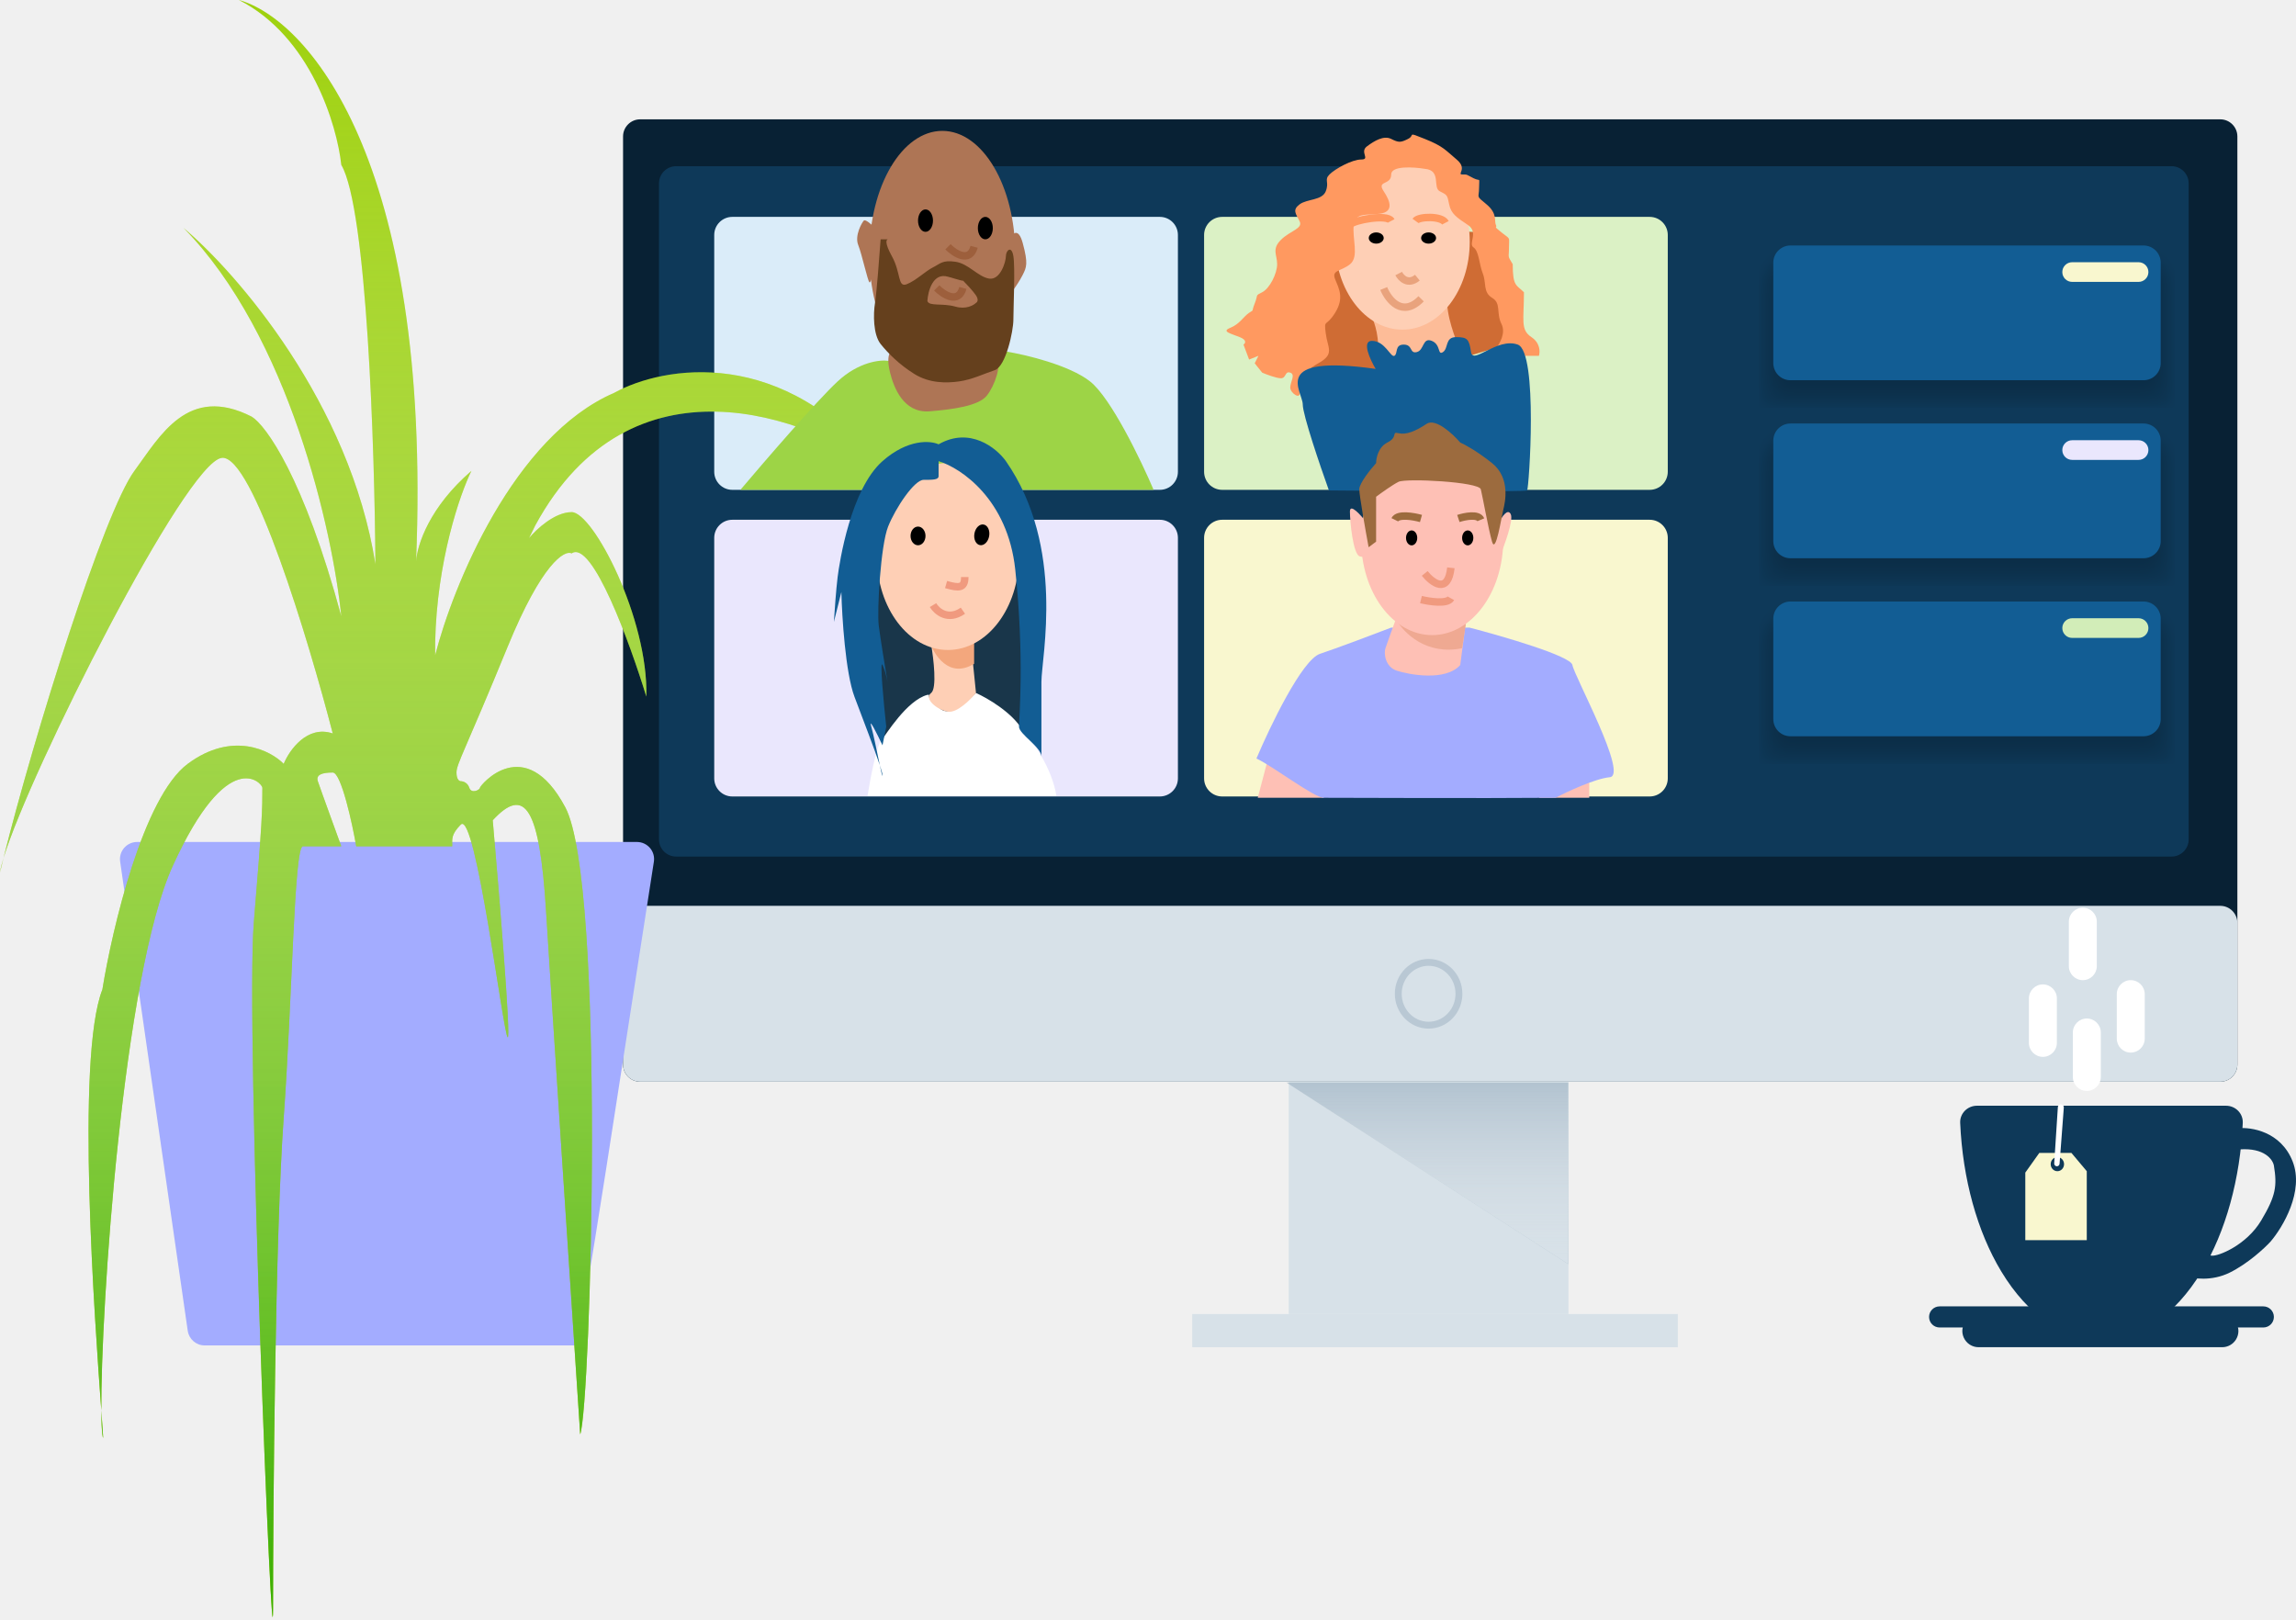
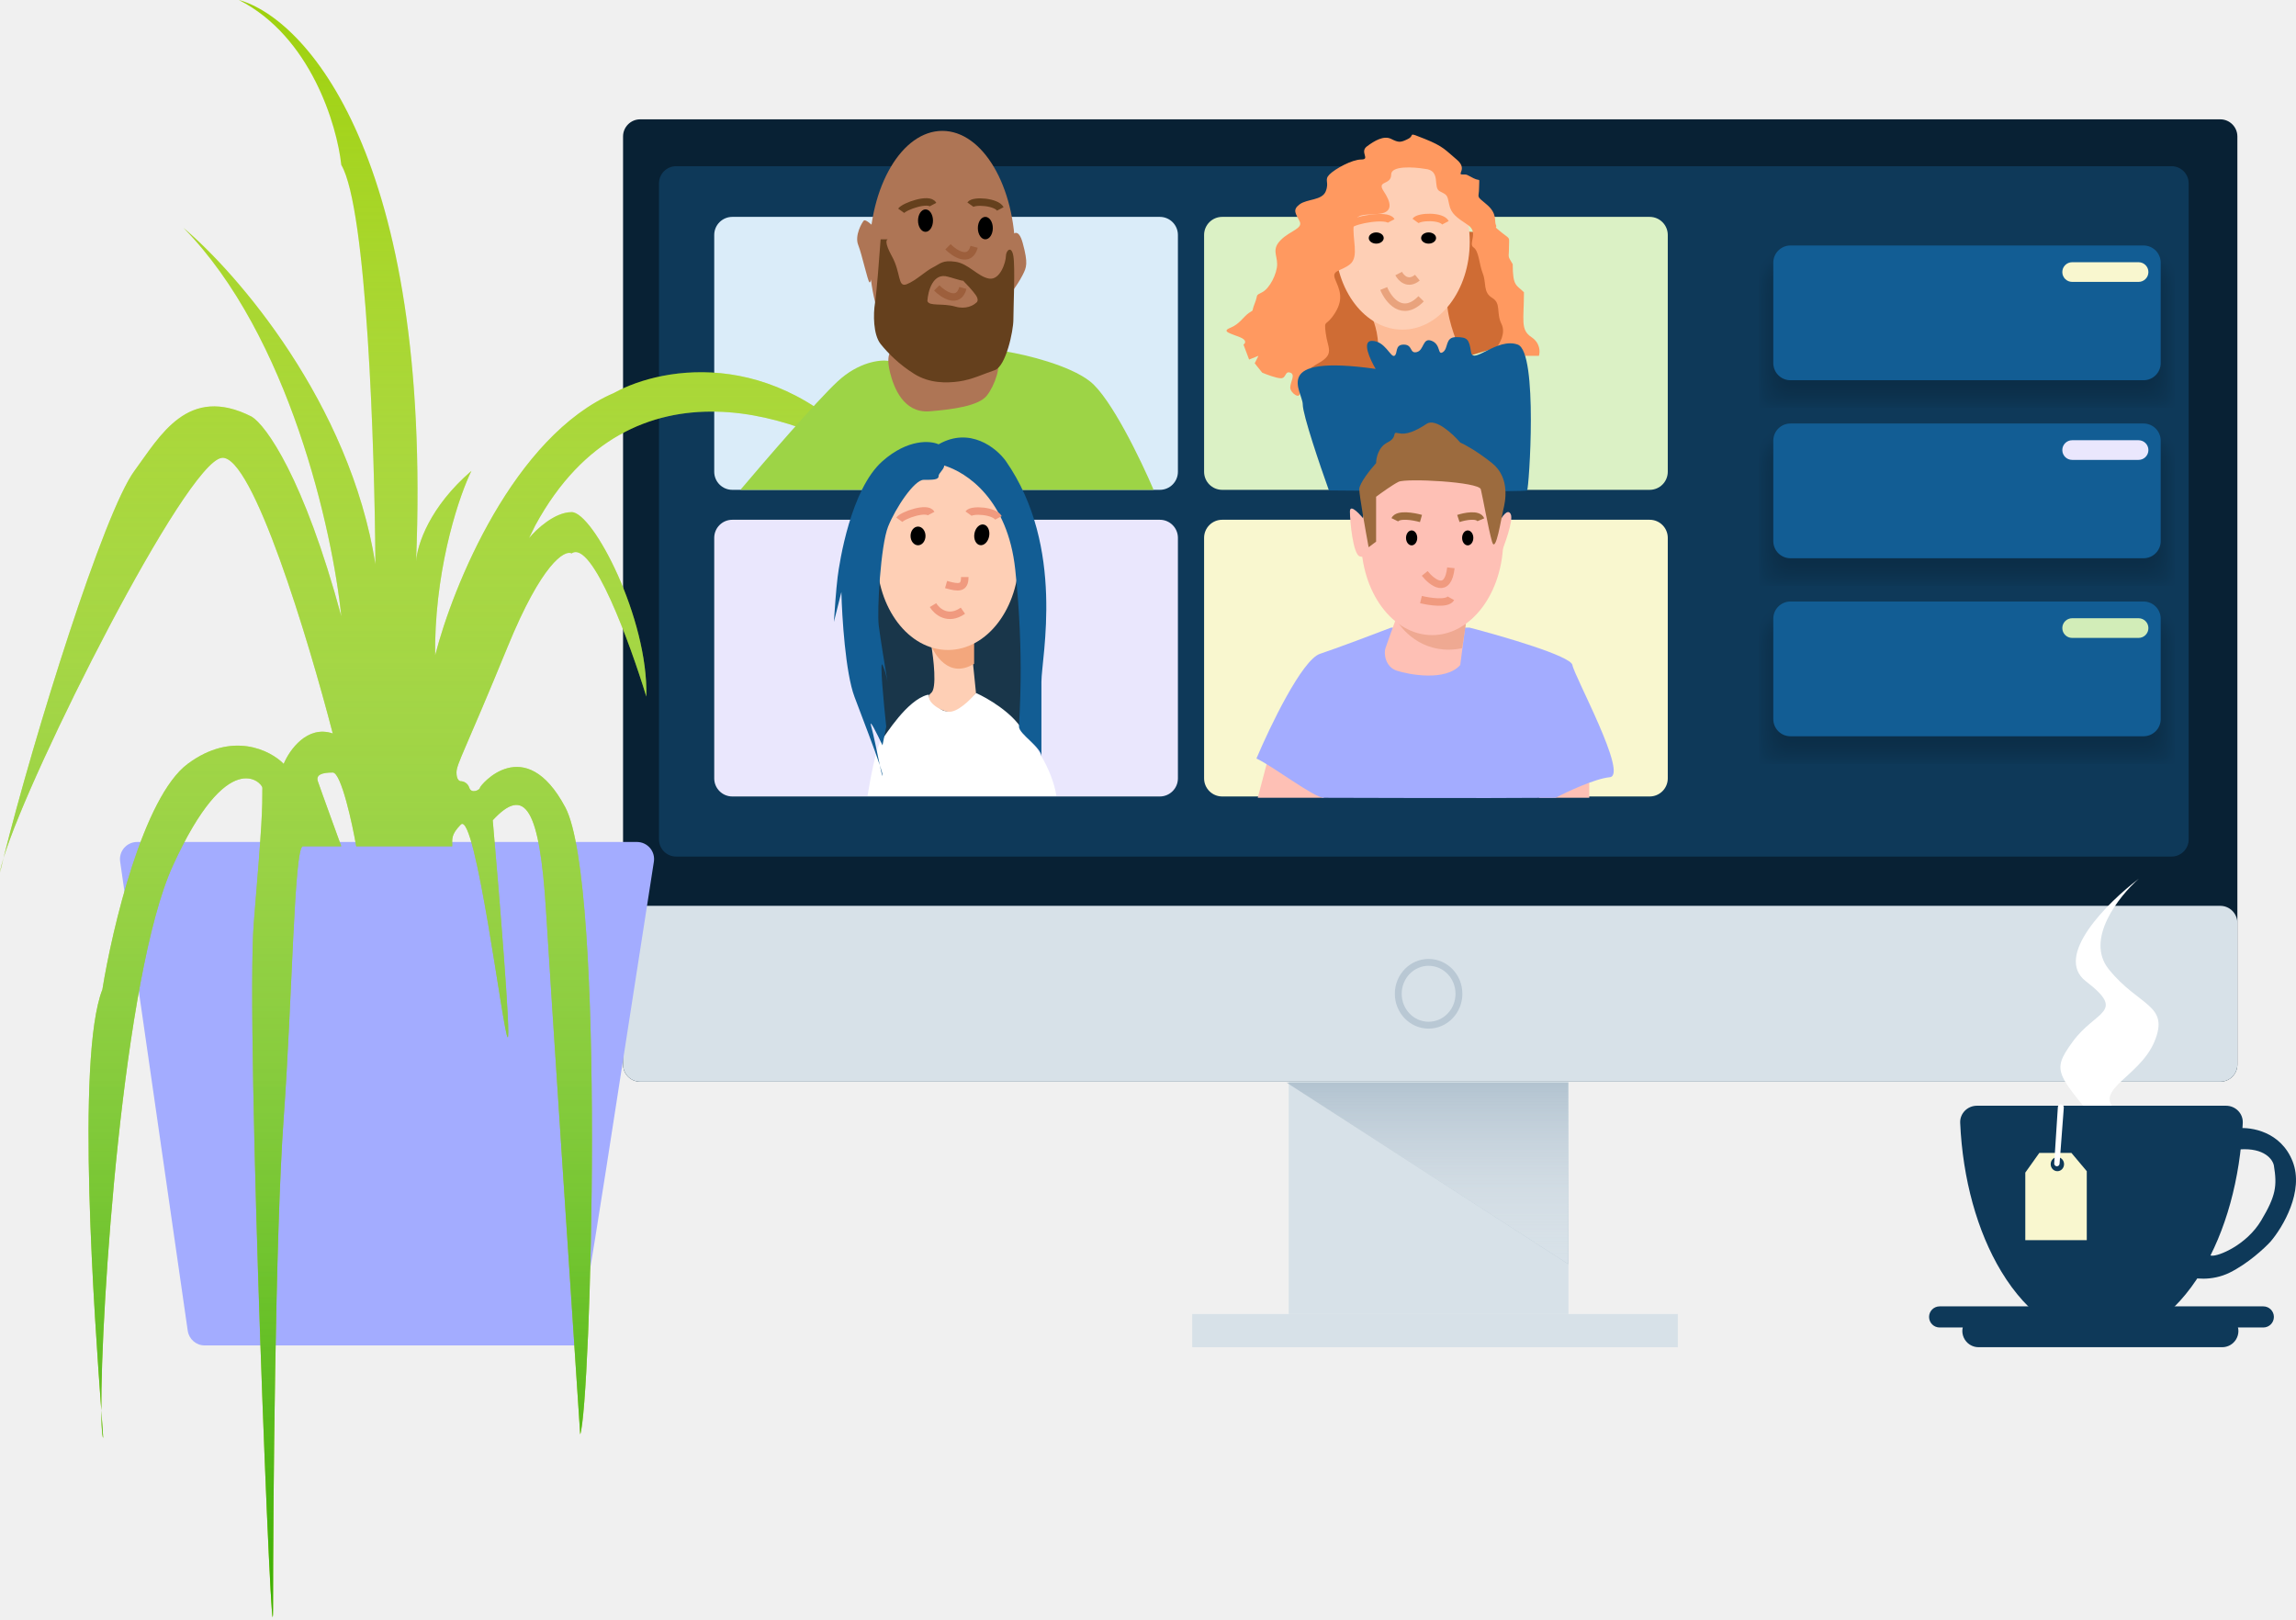
<svg xmlns="http://www.w3.org/2000/svg" width="614" height="433" viewBox="0 0 614 433" fill="none">
  <rect x="344.631" y="289.284" width="74.817" height="62.125" fill="#D7E1E8" />
  <rect x="166.618" y="31.911" width="431.704" height="257.374" rx="4.587" fill="#082134" />
  <rect x="176.23" y="44.447" width="409.068" height="184.626" rx="4.587" fill="#0E3959" />
  <path d="M166.618 246.834C166.618 244.301 168.671 242.247 171.205 242.247H593.734C596.267 242.247 598.321 244.301 598.321 246.834V284.697C598.321 287.23 596.267 289.284 593.734 289.284H171.205C168.671 289.284 166.618 287.23 166.618 284.697V246.834Z" fill="#D7E1E8" />
  <path d="M390.152 265.766C390.152 270.433 386.493 274.167 382.039 274.167C377.586 274.167 373.927 270.433 373.927 265.766C373.927 261.099 377.586 257.365 382.039 257.365C386.493 257.365 390.152 261.099 390.152 265.766Z" fill="#D7E1E8" stroke="#B9C8D4" stroke-width="1.835" />
  <rect x="318.832" y="351.409" width="129.855" height="8.875" fill="#D7E1E8" />
  <path d="M419.396 289.507V338.063L344.02 289.507H419.396Z" fill="#8FA7B9" fill-opacity="0.5" />
  <path d="M419.396 289.507V338.063L344.02 289.507H419.396Z" fill="url(#paint0_linear)" />
  <g filter="url(#filter0_d)">
    <g filter="url(#filter1_d)">
      <rect x="474.216" y="113.259" width="103.603" height="36.033" rx="4.587" fill="#125D94" />
    </g>
    <rect x="551.507" y="117.731" width="23.023" height="5.26" rx="2.63" fill="#EAE7FD" />
  </g>
  <g filter="url(#filter2_d)">
    <g filter="url(#filter3_d)">
      <rect x="474.216" y="160.866" width="103.603" height="36.033" rx="4.587" fill="#125D94" />
    </g>
    <rect x="551.507" y="165.337" width="23.023" height="5.26" rx="2.63" fill="#D2EDB8" />
  </g>
  <g filter="url(#filter4_d)">
    <g filter="url(#filter5_d)">
      <rect x="474.216" y="65.653" width="103.603" height="36.033" rx="4.587" fill="#125D94" />
    </g>
    <rect x="551.507" y="70.125" width="23.023" height="5.26" rx="2.63" fill="#F9F7CF" />
  </g>
  <rect x="191" y="58" width="124" height="73" rx="4.839" fill="#DAECF9" />
  <rect x="322" y="58" width="124" height="73" rx="4.839" fill="#DBF1C5" />
  <path d="M191 143.839C191 141.167 193.167 139 195.839 139H310.161C312.833 139 315 141.167 315 143.839V208.161C315 210.833 312.833 213 310.161 213H195.839C193.167 213 191 210.833 191 208.161V143.839Z" fill="#EAE7FD" />
  <rect x="322" y="139" width="124" height="74" rx="4.839" fill="#F9F7CF" />
  <path d="M170.321 225.17H36.67C33.876 225.17 31.731 227.646 32.129 230.411L50.202 355.874C50.528 358.131 52.449 359.807 54.73 359.807H154.018C155.115 359.807 167.643 276.258 174.859 230.457C175.297 227.67 173.142 225.17 170.321 225.17Z" fill="#A3ACFF" />
  <path d="M88.988 196.153C82.523 171.199 67.54 121.522 59.325 122.451C49.711 123.537 8.088 206.035 0.955 229.395C0.619 230.741 0.3 232.043 0 233.294C0.145 232.297 0.471 230.983 0.955 229.395C9.15 196.597 27.746 137.044 35.938 125.933C42.783 116.647 50.199 102.719 67.312 111.424C71.115 113.745 81.23 127.674 91.27 164.815C88.988 142.182 77.351 89.72 49.058 60.935C63.319 72.929 93.552 107.71 100.397 150.887C100.207 120.129 98.115 55.712 91.27 44.105C90.129 33.466 83.056 9.75 63.889 0C81.53 4.824 115.634 41.606 111.268 150.098C111.617 145.563 114.904 135.542 126.067 125.933C123.024 132.123 116.826 149.958 116.369 171.779V175.261C121.123 156.69 137.361 116.647 164.286 105.04C177.216 97.883 209.693 92.041 236.161 125.933C215.815 111.231 168.735 93.55 143.18 140.441L141.468 143.923C143.37 141.602 148.314 136.959 152.877 136.959C158.582 136.959 173.413 165.395 172.842 186.287C168.469 171.972 158.353 144.271 152.877 147.985C150.976 147.018 144.891 150.655 135.764 172.94C124.355 200.796 122.074 204.278 122.074 206.599C122.074 208.456 122.834 208.92 123.214 208.92C123.785 208.92 125.04 209.268 125.496 210.661C126.067 212.402 128.348 211.242 128.348 210.661C128.348 210.081 140.328 195.573 151.166 215.884C162.004 236.196 158.011 375.476 155.159 383.601C152.687 346.266 147.401 266.025 146.032 243.74C144.321 215.884 140.328 210.081 131.771 219.366C133.482 238.904 136.677 277.864 135.764 277.4C134.623 276.819 127.187 216.485 123.214 220.527C120.584 223.203 120.933 224.368 120.933 226.33H118.08H95.263C94.312 220.72 91.27 206.599 88.988 206.599C86.136 206.599 84.425 207.179 84.995 208.92C85.566 210.661 91.27 226.33 91.27 226.33H81.002C78.65 226.33 78.15 267.534 75.868 298.872C73.586 330.21 73.016 404.493 73.016 430.028C73.016 455.562 65.6 273.918 67.882 246.642C70.164 219.366 70.164 216.377 70.164 210.661C70.164 209.501 61.037 199.055 46.205 231.553C32.873 260.766 26.916 350.47 27.091 377.162C27.544 383.386 27.743 386.177 27.381 383.601C27.208 382.369 27.111 380.164 27.091 377.162C25.402 353.941 20.183 282.939 27.381 264.632C30.043 248.19 38.333 213.099 50.199 204.278C62.064 195.457 72.255 200.602 75.868 204.278C77.389 200.602 82.143 193.832 88.988 196.153Z" fill="#9ED10C" />
  <path d="M88.988 196.153C82.523 171.199 67.54 121.522 59.325 122.451C49.711 123.537 8.088 206.035 0.955 229.395C0.619 230.741 0.3 232.043 0 233.294C0.145 232.297 0.471 230.983 0.955 229.395C9.15 196.597 27.746 137.044 35.938 125.933C42.783 116.647 50.199 102.719 67.312 111.424C71.115 113.745 81.23 127.674 91.27 164.815C88.988 142.182 77.351 89.72 49.058 60.935C63.319 72.929 93.552 107.71 100.397 150.887C100.207 120.129 98.115 55.712 91.27 44.105C90.129 33.466 83.056 9.75 63.889 0C81.53 4.824 115.634 41.606 111.268 150.098C111.617 145.563 114.904 135.542 126.067 125.933C123.024 132.123 116.826 149.958 116.369 171.779V175.261C121.123 156.69 137.361 116.647 164.286 105.04C177.216 97.883 209.693 92.041 236.161 125.933C215.815 111.231 168.735 93.55 143.18 140.441L141.468 143.923C143.37 141.602 148.314 136.959 152.877 136.959C158.582 136.959 173.413 165.395 172.842 186.287C168.469 171.972 158.353 144.271 152.877 147.985C150.976 147.018 144.891 150.655 135.764 172.94C124.355 200.796 122.074 204.278 122.074 206.599C122.074 208.456 122.834 208.92 123.214 208.92C123.785 208.92 125.04 209.268 125.496 210.661C126.067 212.402 128.348 211.242 128.348 210.661C128.348 210.081 140.328 195.573 151.166 215.884C162.004 236.196 158.011 375.476 155.159 383.601C152.687 346.266 147.401 266.025 146.032 243.74C144.321 215.884 140.328 210.081 131.771 219.366C133.482 238.904 136.677 277.864 135.764 277.4C134.623 276.819 127.187 216.485 123.214 220.527C120.584 223.203 120.933 224.368 120.933 226.33H118.08H95.263C94.312 220.72 91.27 206.599 88.988 206.599C86.136 206.599 84.425 207.179 84.995 208.92C85.566 210.661 91.27 226.33 91.27 226.33H81.002C78.65 226.33 78.15 267.534 75.868 298.872C73.586 330.21 73.016 404.493 73.016 430.028C73.016 455.562 65.6 273.918 67.882 246.642C70.164 219.366 70.164 216.377 70.164 210.661C70.164 209.501 61.037 199.055 46.205 231.553C32.873 260.766 26.916 350.47 27.091 377.162C27.544 383.386 27.743 386.177 27.381 383.601C27.208 382.369 27.111 380.164 27.091 377.162C25.402 353.941 20.183 282.939 27.381 264.632C30.043 248.19 38.333 213.099 50.199 204.278C62.064 195.457 72.255 200.602 75.868 204.278C77.389 200.602 82.143 193.832 88.988 196.153Z" fill="url(#paint1_linear)" />
+   <path d="M554.292 278.573C548.189 286.965 550.116 286.965 563.929 304.072C567.998 304.072 574.337 302.845 567.141 297.939C558.147 291.806 571.96 288.579 576.136 278.573C580.312 268.567 571.96 269.213 563.929 259.207C557.504 251.203 566.606 239.734 571.96 235C563.608 241.348 549.088 255.721 557.826 262.435C568.748 270.827 560.395 270.181 554.292 278.573Z" fill="white" />
  <rect x="515.874" y="349.364" width="92.213" height="5.648" rx="2.824" fill="#0E3959" />
  <path d="M594.264 360.284H529.106C527.423 360.284 525.893 359.309 525.181 357.784C523.842 354.914 525.938 351.623 529.106 351.623H594.264C597.652 351.623 599.727 355.337 597.953 358.222C597.165 359.503 595.769 360.284 594.264 360.284Z" fill="#0E3959" />
  <path d="M595.279 295.706C597.813 295.706 599.877 297.761 599.765 300.292C599.103 315.243 595.219 329.366 588.77 340.038C581.665 351.796 572.028 358.401 561.98 358.401C551.932 358.401 542.296 351.796 535.191 340.038C528.742 329.366 524.858 315.243 524.196 300.292C524.084 297.761 526.148 295.706 528.682 295.706L561.98 295.706H595.279Z" fill="#0E3959" />
  <path d="M598.437 301.731C602.011 301.354 609.946 302.597 613.091 310.58C616.236 318.562 610.47 328.215 607.193 332.043C605.585 333.8 601.153 337.917 596.292 340.327C591.431 342.737 586.404 341.959 584.498 341.268L590.435 335.37C590.457 335.25 590.605 335.133 590.752 335.055L590.435 335.37C590.405 335.541 590.629 335.72 591.467 335.808C593.254 335.997 600.76 332.984 604.692 326.395C608.623 319.805 608.981 317.169 608.087 311.709C607.789 310.077 605.549 306.927 598.973 307.379C592.396 307.831 593.493 305.433 594.863 304.178L597.901 301.731H598.437Z" fill="#0E3959" />
  <path d="M553.938 308.32H545.36L541.608 313.592V331.666H558.049V313.215L553.938 308.32Z" fill="#F9F7CF" />
  <ellipse cx="550.186" cy="311.333" rx="1.787" ry="1.883" fill="#0E3959" />
  <path d="M550.772 311.234L551.908 296.187C551.943 295.724 551.577 295.329 551.112 295.329C550.692 295.329 550.343 295.656 550.316 296.076L549.341 311.134C549.315 311.548 549.643 311.897 550.057 311.897C550.432 311.897 550.744 311.608 550.772 311.234Z" fill="white" />
-   <path d="M566.073 265.861C566.073 263.797 567.746 262.123 569.811 262.123V262.123C571.875 262.123 573.549 263.797 573.549 265.861V277.759C573.549 279.824 571.875 281.497 569.811 281.497V281.497C567.746 281.497 566.073 279.824 566.073 277.759V265.861Z" fill="white" />
-   <path d="M553.256 246.487C553.256 244.422 554.93 242.749 556.994 242.749V242.749C559.059 242.749 560.732 244.422 560.732 246.487V258.385C560.732 260.449 559.059 262.123 556.994 262.123V262.123C554.93 262.123 553.256 260.449 553.256 258.385V246.487Z" fill="white" />
-   <path d="M542.575 267.001C542.575 264.936 544.249 263.263 546.313 263.263V263.263C548.378 263.263 550.052 264.936 550.052 267.001V278.899C550.052 280.963 548.378 282.637 546.313 282.637V282.637C544.249 282.637 542.575 280.963 542.575 278.899V267.001Z" fill="white" />
-   <path d="M554.324 276.118C554.324 274.054 555.998 272.38 558.062 272.38V272.38C560.127 272.38 561.8 274.054 561.8 276.118V288.016C561.8 290.081 560.127 291.754 558.062 291.754V291.754C555.998 291.754 554.324 290.081 554.324 288.016V276.118Z" fill="white" />
  <path d="M224 102C229.6 96.8 235.333 96.167 237.5 96.5L269 94C274.167 94.833 285.9 97.6 291.5 102C297.1 106.4 305.167 123.167 308.5 131H198C204.333 123.5 218.4 107.2 224 102Z" fill="#9DD446" />
  <path d="M231 59C231.4 58.6 232.833 59.833 233.5 60.5L234.5 69.5C234 71.667 232.9 75.9 232.5 75.5C232 75 230.5 68 229.5 65.5C228.5 63 230.5 59.5 231 59Z" fill="#AE7555" />
  <path d="M273.5 65C272.3 60.6 270.667 62.5 270 64C271.2 66 271.167 73.833 271 77.5C271.5 76.833 272.7 75.1 273.5 73.5C274.5 71.5 275 70.5 273.5 65Z" fill="#AE7555" />
  <path d="M238.5 99.5C237.7 96.3 238.167 94.833 238.5 94.5C247.167 94.167 264.8 93.9 266 95.5C267.5 97.5 265.5 103 263.5 105.5C261.5 108 255 109 248.5 109.5C242 110 239.5 103.5 238.5 99.5Z" fill="#AE7555" stroke="#AE7555" />
  <ellipse cx="252" cy="68" rx="19.5" ry="33" fill="#AE7555" />
  <path d="M237.5 64H235.5C235.167 68.667 234.4 78.6 234 81C233.5 84 233.5 89.5 235.5 92C237.5 94.5 240.5 97.5 244.5 100C248.5 102.5 253 102.5 256.5 102C260 101.5 263 100 266 99C269 98 271 88.5 271 85.5C271 82.5 271.5 71.5 271 68.5C270.5 65.5 269 67 269 68.5C269 70 267.5 75 264.5 74.5C261.5 74 259 70.5 255.5 70C252 69.5 251.5 70.5 249.5 71.5C247.5 72.5 245 75 242.5 76C240 77 241 73 238.5 68.5C236.5 64.9 237 64 237.5 64Z" fill="#65401D" />
  <ellipse cx="247.5" cy="59" rx="2" ry="3" fill="black" />
  <ellipse cx="263.5" cy="61" rx="2" ry="3" fill="black" />
  <path d="M253.5 66C255.333 67.833 259.3 70.4 260.5 66" stroke="#9D5F3C" stroke-width="2" />
  <path d="M248 80.5C248.167 77.833 249.5 72.8 253.5 74C256.527 74.908 257.454 75.11 257.582 75.082C257.554 75.054 257.526 75.026 257.5 75C257.581 75.04 257.623 75.073 257.582 75.082C258.45 75.957 260.225 77.838 261 79C261.8 80.2 261.333 80.833 261 81C260.333 81.667 258.3 82.8 255.5 82C252 81 248.5 82 248 80.5Z" fill="#AE7555" />
  <path d="M250.5 77C252.333 78.833 256.3 81.4 257.5 77" stroke="#9D5F3C" stroke-width="2" />
  <path d="M350.536 108.155V69.155L361.036 60.155L396.036 62.155L406.036 91.155L350.536 108.155Z" fill="#CF6C34" />
  <path d="M367.536 96.655C369.536 93.055 368.036 87.488 367.036 85.155C373.869 81.488 387.436 75.255 387.036 79.655C386.636 84.055 389.202 90.821 390.536 93.655C382.036 96.155 365.536 100.255 367.536 96.655Z" fill="#FDBC98" />
  <ellipse cx="375.036" cy="64.655" rx="18" ry="23.5" fill="#FECFB5" />
  <path d="M370.036 77.155C371.286 80.209 375.036 85.034 380.036 79.903" stroke="#E9A37D" stroke-width="2" />
  <path d="M374.036 73.155C374.661 74.376 376.536 76.306 379.036 74.254" stroke="#E9A37D" stroke-width="2" />
  <path d="M372.036 46.655C372.036 44.255 378.036 44.655 381.036 45.155C385.536 45.534 383.036 50.155 385.036 51.155L385.036 51.155C387.036 52.155 387.036 52.155 387.536 54.655C388.035 57.155 389.535 58.154 392.535 60.154L392.536 60.155C395.536 62.155 392.536 65.155 394.036 66.155C395.536 67.155 395.536 70.655 396.536 73.155C397.536 75.655 396.536 78.155 399.036 79.655C401.536 81.155 400.036 83.655 401.536 86.655C402.736 89.055 401.036 91.988 400.036 93.155L402.536 96.155L404.536 95.155H407.536H411.536C411.869 94.155 411.936 91.755 409.536 90.155C406.536 88.155 407.536 85.655 407.536 78.155C405.536 76.155 404.536 76.655 404.536 70.655C403.036 68.155 403.536 69.155 403.536 66.155C403.536 63.155 404.036 64.155 401.536 62.155C399.036 60.155 400.536 61.155 400.036 60.155C399.536 59.155 400.536 57.155 397.536 54.655C394.536 52.155 395.536 53.155 395.536 50.155C395.536 47.155 396.036 48.655 394.036 47.655C392.036 46.655 392.536 46.655 391.036 46.655C389.536 46.655 392.536 45.155 389.536 42.655C386.536 40.155 386.036 39.155 381.036 37.155C376.036 35.155 378.536 36.155 376.536 37.155C374.536 38.155 374.036 38.155 372.036 37.155C370.036 36.155 367.536 37.655 365.536 39.155C363.536 40.655 366.536 42.655 364.036 42.655C361.536 42.655 357.036 45.155 355.536 46.655C354.036 48.155 355.536 48.655 354.536 51.155C353.536 53.655 349.536 53.155 347.536 54.655C345.536 56.155 346.536 57.155 347.536 59.155C348.536 61.155 345.036 61.655 342.536 64.155C340.036 66.655 341.536 68.155 341.536 70.655C341.536 73.155 339.536 77.155 337.536 78.155C335.536 79.155 336.536 78.655 335.536 81.155C334.536 83.655 335.536 82.655 334.036 83.655C332.536 84.655 331.536 86.655 329.036 87.655C326.536 88.655 329.036 89.155 331.536 90.155C333.536 90.955 333.036 91.821 332.536 92.155L334.036 96.155L336.536 95.155L335.536 97.155L337.536 99.655C338.702 100.155 341.336 101.155 342.536 101.155C344.036 101.155 343.536 99.155 345.036 99.655C346.536 100.155 345.036 102.155 345.036 103.655C345.036 105.155 348.036 107.155 347.536 104.655C347.036 102.155 348.036 99.655 352.536 97.155C357.036 94.655 355.036 93.155 354.536 89.155C354.036 85.155 354.536 87.655 357.036 83.655C359.536 79.655 358.036 77.155 357.036 74.655C356.036 72.155 358.536 72.655 361.036 70.655C363.536 68.655 361.536 63.655 362.036 60.155C362.536 56.655 365.536 57.655 369.036 57.155C372.536 56.655 372.036 54.155 370.036 51.155C368.036 48.155 372.036 49.655 372.036 46.655Z" fill="#FF9960" />
  <ellipse cx="382.036" cy="63.655" rx="2" ry="1.5" fill="black" />
  <ellipse cx="368.036" cy="63.655" rx="2" ry="1.5" fill="black" />
  <path d="M361.036 60.079C361.911 58.857 371.036 57.178 372.036 59.079M378.536 59.079C379.411 57.857 385.536 57.678 386.536 59.579" stroke="#FF9960" stroke-width="2" />
  <path d="M366.884 91.155C364.084 91.155 366.384 96.155 367.884 98.655C339.384 94.655 348.384 104.655 348.384 108.155C348.384 110.955 353.051 124.655 355.384 131.155C372.884 131.321 407.984 131.555 408.384 131.155C408.884 130.655 411.384 94.155 405.884 92.155C400.384 90.155 393.884 97.655 393.384 94.155C392.884 90.655 392.384 90.155 389.384 90.155C386.384 90.155 387.384 93.155 385.884 94.155C384.384 95.155 385.384 92.155 382.884 91.155C380.384 90.155 380.884 93.655 378.884 94.155C376.884 94.655 377.884 92.155 375.384 92.155C372.884 92.155 373.884 94.655 372.884 95.155C371.884 95.655 370.384 91.155 366.884 91.155Z" fill="#125D94" />
  <path d="M337 212.85L339.5 203.35L353.5 204.85V212.85H337Z" fill="#FEC0B5" stroke="#FEC0B5" />
  <path d="M425 213.35V207.35L423 205.35L411.5 213.35H425Z" fill="#FEC0B5" />
  <path d="M353 174.85C357.8 173.25 367.667 169.517 372 167.85H393C402 170.184 420.1 175.45 420.5 177.85C421 180.85 435.5 207.35 430.5 207.85C426.5 208.25 419.167 211.684 416 213.35C395 213.517 360.5 213.35 354 213.35C351.439 213.35 340.333 204.85 336 202.85C339.667 194.184 348.2 176.45 353 174.85Z" fill="#A3ACFF" />
  <path d="M370.5 173.35C370.9 172.15 372.333 168.184 373 166.35L373.5 165.35L392 166.35L390.5 177.85C386.5 182.35 376.5 180.35 373.5 179.35C370.5 178.35 370 174.85 370.5 173.35Z" fill="#FEC0B5" />
  <path d="M391 173.35C381.4 175.35 375.333 169.184 373.5 165.85L375.5 161.85L392 166.85L391 173.35Z" fill="#EFA992" />
  <ellipse cx="383" cy="144.35" rx="19" ry="25.5" fill="#FEC0B5" />
  <ellipse cx="377.5" cy="143.85" rx="1.5" ry="2" fill="black" />
  <ellipse cx="392.5" cy="143.85" rx="1.5" ry="2" fill="black" />
  <path d="M381 153.35C383 155.85 387.2 159.05 388 151.85" stroke="#F09A7F" stroke-width="2" />
  <path d="M380 160.34C382.286 160.906 387.086 161.631 388 160" stroke="#F09A7F" stroke-width="2" />
  <path d="M390 138.66C391.714 138.094 395.314 137.369 396 139" stroke="#9C6B3E" stroke-width="2" />
  <path d="M380 138.66C378 138.094 373.8 137.369 373 139" stroke="#9C6B3E" stroke-width="2" />
  <path d="M404 137.5C403.2 135.9 401.667 138.167 401 139.5L400.5 140L401 149C402.333 145.833 404.8 139.1 404 137.5Z" fill="#FEC0B5" />
  <path d="M361 136.792C361 134.489 363.917 137.752 365.375 139.671V140.631L368 148.788C367.125 148.948 365.025 149.172 363.625 148.788C361.875 148.308 361 139.671 361 136.792Z" fill="#FEC0B5" />
  <path d="M368 132.85V144.85L366 146.35C365.167 141.85 363.5 132.45 363.5 130.85C363.5 129.25 366.5 125.517 368 123.85C368 122.517 368.6 119.55 371 118.35C374 116.85 372 115.35 374 115.85C376 116.35 378.5 115.35 381.5 113.35C383.9 111.75 388.5 116.017 390.5 118.35C391.667 118.85 395 120.65 399 123.85C404 127.85 402.5 134.35 402 136.35C401.5 138.35 400 148.35 399 144.85C398 141.35 396.5 132.85 396 130.85C395.5 128.85 376 127.85 374 128.85C372.4 129.65 369.333 131.85 368 132.85Z" fill="#9C6B3E" />
  <path d="M275.5 195.324C263 196.49 237.6 198.624 236 197.824L230.5 151.324L273 152.324L275.5 195.324Z" fill="#19364A" />
  <path d="M235.5 198.324C234.3 199.924 232.667 208.657 232 212.824H282.5C281.3 205.224 276 197.99 273.5 195.324C270.7 190.524 264 186.657 261 185.324C253 192.824 252 189.824 250 188.324C248.4 187.124 248.333 186.157 248.5 185.824H248C242.5 187.324 237 196.324 235.5 198.324Z" fill="white" />
  <path d="M249 185.324C250.6 184.124 249.667 176.157 249 172.324C252.5 171.157 259.5 169.024 259.5 169.824C259.5 170.624 260.5 180.49 261 185.324C259.5 187.157 255.9 190.724 253.5 190.324C250.5 189.824 247 186.824 249 185.324Z" fill="#FECFB5" />
  <path d="M260.5 177.513C253.822 181.614 249.717 175.121 248.5 171.362L260.5 169.824V177.513Z" fill="#F3A77D" />
  <ellipse cx="253.5" cy="148.824" rx="19" ry="25" fill="#FECFB5" />
  <ellipse cx="245.5" cy="143.324" rx="2" ry="2.5" fill="black" />
  <ellipse cx="262.552" cy="143.029" rx="2" ry="2.799" transform="rotate(10 262.552 143.029)" fill="black" />
  <path d="M253 156.324C256.5 157.324 258 157.324 258 154.324" stroke="#F09A7F" stroke-width="2" />
  <path d="M249.5 161.824C250.5 163.49 253.5 166.124 257.5 163.324" stroke="#F09A7F" stroke-width="2" />
-   <path d="M271.5 152.324C269.5 133.524 257 125.157 251 123.324V127.324C251 128.324 249.5 128.324 247 128.324C244.5 128.324 239.5 135.824 237.5 140.824C235.5 145.824 234.5 163.324 235 167.324C235.372 170.3 236.638 178.121 237.35 182.418C237.415 182.772 237.465 183.081 237.5 183.324C237.453 183.044 237.403 182.741 237.35 182.418C237.1 181.071 236.634 179.091 236 177.824C235.2 176.224 236.333 188.157 237 194.324L236 199.324C234.667 196.49 232.2 191.524 233 194.324C233.614 196.471 234.603 201.442 235.277 204.616C235.73 205.987 236 206.956 236 207.324C236 207.903 235.701 206.616 235.277 204.616C233.884 200.395 230.765 192.362 228.5 186.324C226.1 179.924 225.167 164.99 225 158.324L223 166.324C223.167 163.657 223.6 157.524 224 154.324C224.5 150.324 227.5 130.824 236 123.324C242.8 117.324 248.833 117.824 251 118.824C259.4 114.024 266.5 119.824 269 123.324C285 146.324 278.5 175.824 278.5 182.324V202.324C278.5 199.824 272.5 196.324 272.5 194.324C272.5 192.324 274 175.824 271.5 152.324Z" fill="#125D94" />
+   <path d="M271.5 152.324C269.5 133.524 258.5 126.333 252.5 124.5C252.5 125.5 251 126.524 251 127.324C251 128.324 249.5 128.324 247 128.324C244.5 128.324 239.5 135.824 237.5 140.824C235.5 145.824 234.5 163.324 235 167.324C235.372 170.3 236.638 178.121 237.35 182.418C237.415 182.772 237.465 183.081 237.5 183.324C237.453 183.044 237.403 182.741 237.35 182.418C237.1 181.071 236.634 179.091 236 177.824C235.2 176.224 236.333 188.157 237 194.324L236 199.324C234.667 196.49 232.2 191.524 233 194.324C233.614 196.471 234.603 201.442 235.277 204.616C235.73 205.987 236 206.956 236 207.324C236 207.903 235.701 206.616 235.277 204.616C233.884 200.395 230.765 192.362 228.5 186.324C226.1 179.924 225.167 164.99 225 158.324L223 166.324C223.167 163.657 223.6 157.524 224 154.324C224.5 150.324 227.5 130.824 236 123.324C242.8 117.324 248.833 117.824 251 118.824C259.4 114.024 266.5 119.824 269 123.324C285 146.324 278.5 175.824 278.5 182.324V202.324C278.5 199.824 272.5 196.324 272.5 194.324C272.5 192.324 274 175.824 271.5 152.324Z" fill="#125D94" />
+   <path d="M240.5 139C241.375 137.778 248 135.445 249 137.345M259 137.345C259.875 136.124 266 136.599 267 138.5" stroke="#F09A7F" stroke-width="2" />
+   <path d="M241 56.373C241.875 55.152 248.5 52.818 249.5 54.719M259.5 54.719C260.375 53.497 266.5 53.973 267.5 55.873" stroke="#65401D" stroke-width="2" />
  <defs>
    <filter id="filter0_d" x="470.546" y="113.259" width="110.943" height="43.373" filterUnits="userSpaceOnUse" color-interpolation-filters="sRGB">
      <feFlood flood-opacity="0" result="BackgroundImageFix" />
      <feColorMatrix in="SourceAlpha" type="matrix" values="0 0 0 0 0 0 0 0 0 0 0 0 0 0 0 0 0 0 127 0" />
      <feOffset dy="3.67" />
      <feGaussianBlur stdDeviation="1.835" />
      <feColorMatrix type="matrix" values="0 0 0 0 0 0 0 0 0 0 0 0 0 0 0 0 0 0 0.1 0" />
      <feBlend mode="normal" in2="BackgroundImageFix" result="effect1_dropShadow" />
      <feBlend mode="normal" in="SourceGraphic" in2="effect1_dropShadow" result="shape" />
    </filter>
    <filter id="filter1_d" x="470.546" y="113.259" width="110.943" height="43.373" filterUnits="userSpaceOnUse" color-interpolation-filters="sRGB">
      <feFlood flood-opacity="0" result="BackgroundImageFix" />
      <feColorMatrix in="SourceAlpha" type="matrix" values="0 0 0 0 0 0 0 0 0 0 0 0 0 0 0 0 0 0 127 0" />
      <feOffset dy="3.67" />
      <feGaussianBlur stdDeviation="1.835" />
      <feColorMatrix type="matrix" values="0 0 0 0 0 0 0 0 0 0 0 0 0 0 0 0 0 0 0.1 0" />
      <feBlend mode="normal" in2="BackgroundImageFix" result="effect1_dropShadow" />
      <feBlend mode="normal" in="SourceGraphic" in2="effect1_dropShadow" result="shape" />
    </filter>
    <filter id="filter2_d" x="470.546" y="160.866" width="110.943" height="43.373" filterUnits="userSpaceOnUse" color-interpolation-filters="sRGB">
      <feFlood flood-opacity="0" result="BackgroundImageFix" />
      <feColorMatrix in="SourceAlpha" type="matrix" values="0 0 0 0 0 0 0 0 0 0 0 0 0 0 0 0 0 0 127 0" />
      <feOffset dy="3.67" />
      <feGaussianBlur stdDeviation="1.835" />
      <feColorMatrix type="matrix" values="0 0 0 0 0 0 0 0 0 0 0 0 0 0 0 0 0 0 0.1 0" />
      <feBlend mode="normal" in2="BackgroundImageFix" result="effect1_dropShadow" />
      <feBlend mode="normal" in="SourceGraphic" in2="effect1_dropShadow" result="shape" />
    </filter>
    <filter id="filter3_d" x="470.546" y="160.866" width="110.943" height="43.373" filterUnits="userSpaceOnUse" color-interpolation-filters="sRGB">
      <feFlood flood-opacity="0" result="BackgroundImageFix" />
      <feColorMatrix in="SourceAlpha" type="matrix" values="0 0 0 0 0 0 0 0 0 0 0 0 0 0 0 0 0 0 127 0" />
      <feOffset dy="3.67" />
      <feGaussianBlur stdDeviation="1.835" />
      <feColorMatrix type="matrix" values="0 0 0 0 0 0 0 0 0 0 0 0 0 0 0 0 0 0 0.1 0" />
      <feBlend mode="normal" in2="BackgroundImageFix" result="effect1_dropShadow" />
      <feBlend mode="normal" in="SourceGraphic" in2="effect1_dropShadow" result="shape" />
    </filter>
    <filter id="filter4_d" x="470.546" y="65.653" width="110.943" height="43.373" filterUnits="userSpaceOnUse" color-interpolation-filters="sRGB">
      <feFlood flood-opacity="0" result="BackgroundImageFix" />
      <feColorMatrix in="SourceAlpha" type="matrix" values="0 0 0 0 0 0 0 0 0 0 0 0 0 0 0 0 0 0 127 0" />
      <feOffset dy="3.67" />
      <feGaussianBlur stdDeviation="1.835" />
      <feColorMatrix type="matrix" values="0 0 0 0 0 0 0 0 0 0 0 0 0 0 0 0 0 0 0.1 0" />
      <feBlend mode="normal" in2="BackgroundImageFix" result="effect1_dropShadow" />
      <feBlend mode="normal" in="SourceGraphic" in2="effect1_dropShadow" result="shape" />
    </filter>
    <filter id="filter5_d" x="470.546" y="65.653" width="110.943" height="43.373" filterUnits="userSpaceOnUse" color-interpolation-filters="sRGB">
      <feFlood flood-opacity="0" result="BackgroundImageFix" />
      <feColorMatrix in="SourceAlpha" type="matrix" values="0 0 0 0 0 0 0 0 0 0 0 0 0 0 0 0 0 0 127 0" />
      <feOffset dy="3.67" />
      <feGaussianBlur stdDeviation="1.835" />
      <feColorMatrix type="matrix" values="0 0 0 0 0 0 0 0 0 0 0 0 0 0 0 0 0 0 0.1 0" />
      <feBlend mode="normal" in2="BackgroundImageFix" result="effect1_dropShadow" />
      <feBlend mode="normal" in="SourceGraphic" in2="effect1_dropShadow" result="shape" />
    </filter>
    <linearGradient id="paint0_linear" x1="381.708" y1="289.507" x2="381.708" y2="338.063" gradientUnits="userSpaceOnUse">
      <stop stop-color="white" stop-opacity="0" />
      <stop offset="1" stop-color="#D7E1E8" />
    </linearGradient>
    <linearGradient id="paint1_linear" x1="118.08" y1="0" x2="118.08" y2="432.48" gradientUnits="userSpaceOnUse">
      <stop stop-color="white" stop-opacity="0" />
      <stop offset="1" stop-color="#38AE00" />
    </linearGradient>
  </defs>
</svg>
